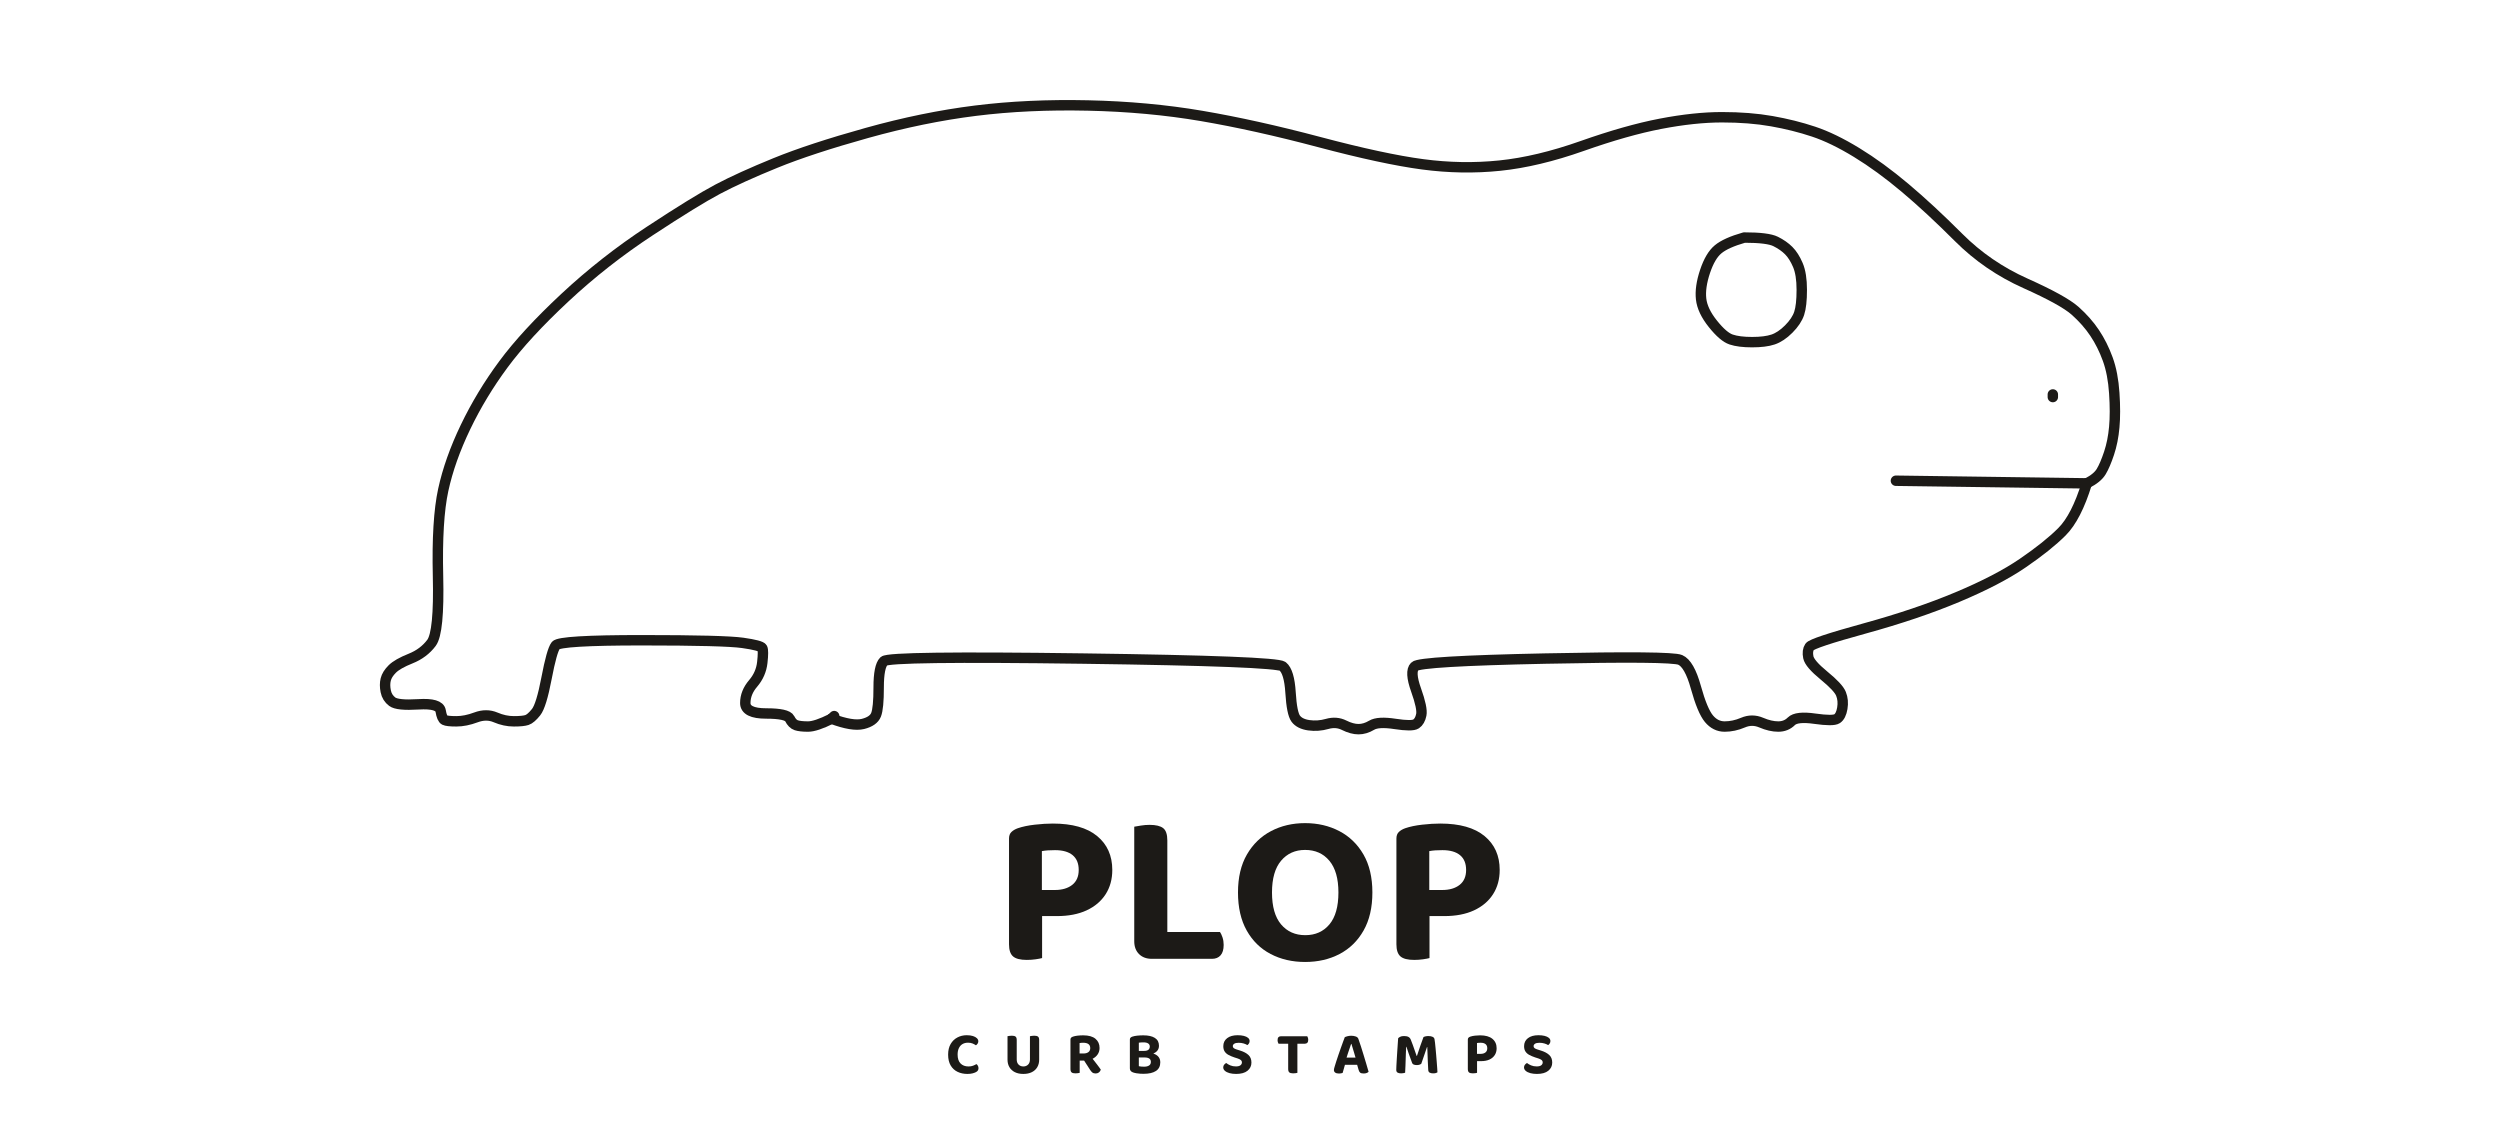
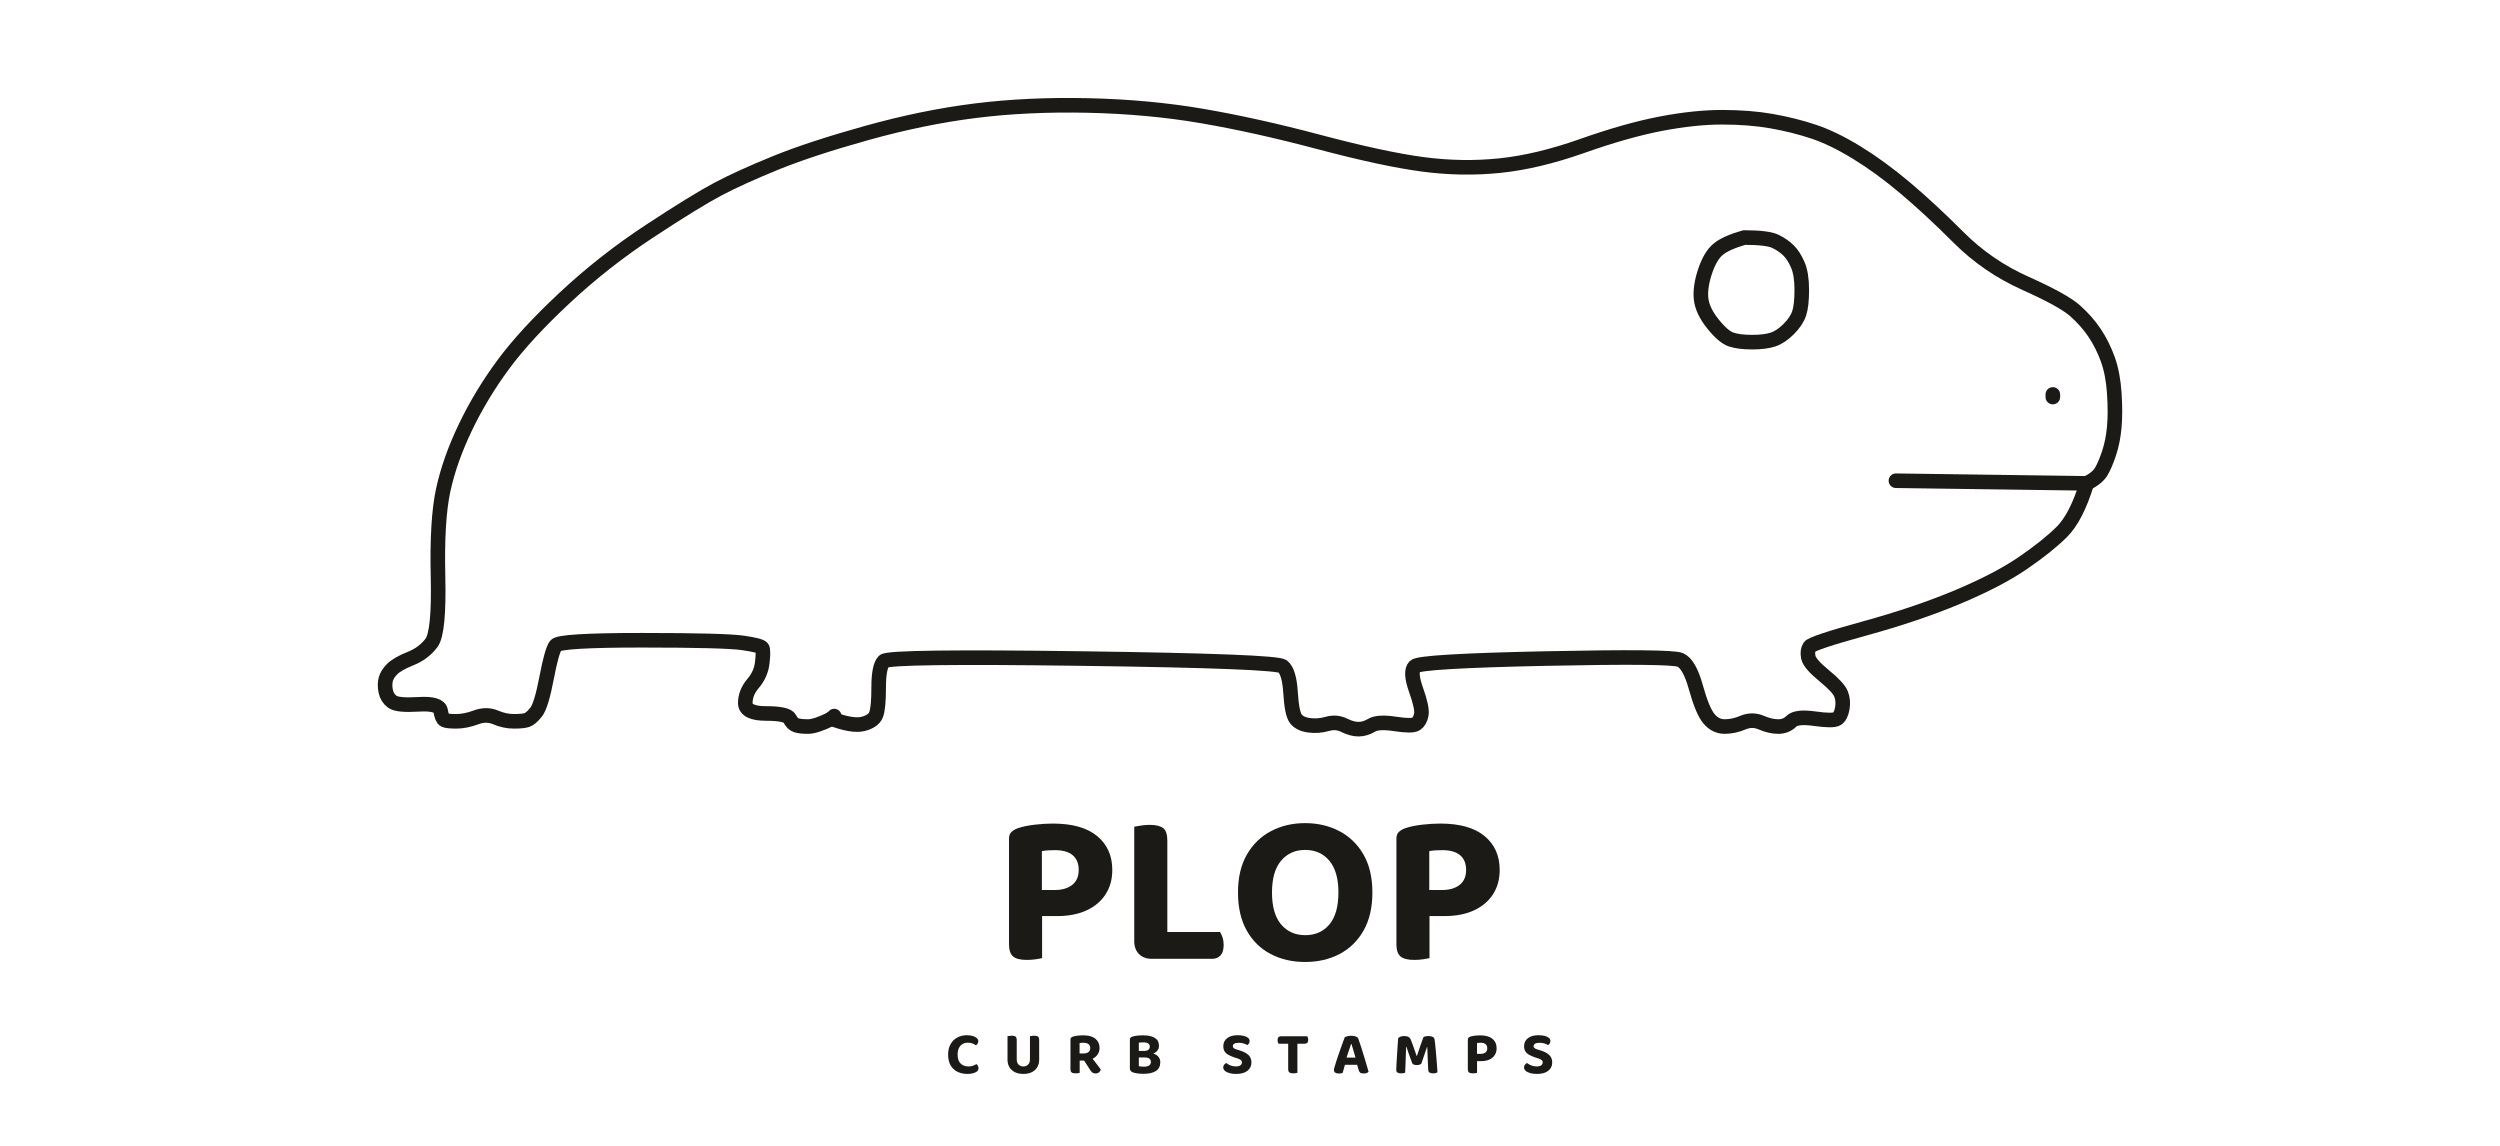
<svg xmlns="http://www.w3.org/2000/svg" viewBox="0 0 1200 550">
  <g fill="none">
-     <g fill="none" stroke="#1c1a17" stroke-width="5" stroke-linecap="round" stroke-linejoin="round">
+     <g fill="none" stroke="#1c1a17" stroke-width="7" stroke-linecap="round" stroke-linejoin="round">
      <path d="M 1001.67 232.01 L 910.04 230.75" />
      <path d="M 1001.67 232.01 Q 1006.69 229.50 1008.58 226.36 Q 1010.46 223.22 1012.34 217.57 Q 1014.23 211.92 1014.85 205.02 Q 1015.48 198.12 1014.85 188.70 Q 1014.23 179.29 1011.72 172.38 Q 1009.21 165.48 1005.44 159.83 Q 1001.67 154.18 996.03 149.16 Q 990.38 144.14 972.18 135.98 Q 953.97 127.82 940.17 114.02 Q 926.36 100.21 914.44 90.17 Q 902.51 80.13 891.21 73.22 Q 879.92 66.32 870.50 63.18 Q 861.09 60.04 850.42 58.16 Q 839.75 56.28 826.57 56.28 Q 813.39 56.28 797.07 59.41 Q 780.75 62.55 759.41 70.08 Q 738.08 77.62 719.87 79.50 Q 701.67 81.38 682.85 78.87 Q 664.02 76.36 633.26 68.20 Q 602.51 60.04 576.78 55.65 Q 551.05 51.26 522.18 50.63 Q 493.31 50.00 468.20 53.14 Q 443.10 56.28 416.11 63.81 Q 389.12 71.34 372.18 78.24 Q 355.23 85.15 344.56 90.79 Q 333.89 96.44 311.92 110.88 Q 289.96 125.31 271.13 142.89 Q 252.30 160.46 241.63 174.90 Q 230.96 189.33 223.43 205.02 Q 215.90 220.71 212.76 235.15 Q 209.62 249.58 210.25 276.57 Q 210.88 303.56 207.11 308.58 Q 203.35 313.60 197.07 316.11 Q 190.79 318.62 188.28 321.13 Q 185.77 323.64 185.15 326.15 Q 184.52 328.66 185.15 331.80 Q 185.77 334.94 188.28 336.82 Q 190.79 338.70 200.84 338.08 Q 210.88 337.45 211.51 341.21 Q 212.13 344.98 213.39 345.61 Q 214.64 346.23 219.04 346.23 Q 223.43 346.23 228.45 344.35 Q 233.47 342.47 237.87 344.35 Q 242.26 346.23 246.65 346.23 Q 251.05 346.23 252.93 345.61 Q 254.81 344.98 257.32 341.84 Q 259.83 338.70 262.34 325.52 Q 264.85 312.34 266.74 309.83 Q 268.62 307.32 308.16 307.32 Q 347.70 307.32 356.49 308.58 Q 365.27 309.83 365.90 311.09 Q 366.53 312.34 365.90 317.99 Q 365.27 323.64 361.51 328.03 Q 357.74 332.43 357.74 337.45 Q 357.74 342.47 367.78 342.47 Q 377.82 342.47 379.08 344.98 Q 380.33 347.49 382.22 348.12 Q 384.10 348.74 387.87 348.74 Q 391.63 348.74 399.16 344.98" />
      <path d="M 1001.67 232.01 Q 996.65 248.33 989.75 255.23 Q 982.85 262.13 970.92 270.29 Q 959.00 278.45 939.54 286.61 Q 920.08 294.77 894.98 301.67 Q 869.87 308.58 868.62 310.46 Q 867.36 312.34 867.99 315.48 Q 868.62 318.62 875.52 324.27 Q 882.43 329.92 883.68 333.05 Q 884.94 336.19 884.31 339.96 Q 883.68 343.72 881.80 344.98 Q 879.92 346.23 871.13 344.98 Q 862.34 343.72 859.83 346.23 Q 857.32 348.74 853.56 348.74 Q 849.79 348.74 845.40 346.86 Q 841.00 344.98 836.61 346.86 Q 832.22 348.74 827.82 348.74 Q 823.43 348.74 820.29 344.98 Q 817.15 341.21 814.02 329.92 Q 810.88 318.62 806.49 316.74 Q 802.09 314.85 741.84 316.11 Q 681.59 317.36 679.08 319.87 Q 676.57 322.38 679.71 331.17 Q 682.85 339.96 682.22 343.10 Q 681.59 346.23 679.71 347.49 Q 677.82 348.74 669.67 347.49 Q 661.51 346.23 658.37 348.12 Q 655.23 350.00 652.09 350.00 Q 648.95 350.00 645.19 348.12 Q 641.42 346.23 637.03 347.49 Q 632.64 348.74 628.24 348.12 Q 623.85 347.49 621.97 344.98 Q 620.08 342.47 619.46 332.43 Q 618.83 322.38 615.69 319.87 Q 612.55 317.36 519.67 316.11 Q 426.78 314.85 424.27 317.36 Q 421.76 319.87 421.76 329.92 Q 421.76 339.96 420.50 343.10 Q 419.25 346.23 414.23 347.49 Q 409.21 348.74 399.16 344.98" />
      <path d="M 985.36 189.33 L 985.36 190.59" />
      <path d="M 400.42 343.72 L 399.16 344.98" />
      <path d="M 837.24 114.02 Q 828.45 116.53 824.69 119.67 Q 820.92 122.80 818.41 130.33 Q 815.90 137.87 816.53 143.51 Q 817.15 149.16 822.18 155.44 Q 827.20 161.72 830.96 162.97 Q 834.73 164.23 841.00 164.23 Q 847.28 164.23 851.05 162.97 Q 854.81 161.72 858.58 157.95 Q 862.34 154.18 863.60 150.42 Q 864.85 146.65 864.85 139.12 Q 864.85 131.59 862.97 127.20 Q 861.09 122.80 858.58 120.29 Q 856.07 117.78 852.30 115.90 Q 848.54 114.02 837.24 114.02" />
    </g>
  </g>
  <g fill="#1c1a17">
    <path d="M500.102 427.198H506.317Q511.554 427.198 514.668 424.742Q517.782 422.285 517.782 417.585Q517.782 412.884 514.863 410.477Q511.945 408.071 506.417 408.071Q504.478 408.071 502.987 408.173Q501.495 408.275 500.102 408.533ZM507.311 439.724H484.327V402.53Q484.327 400.47 485.488 399.349Q486.648 398.228 488.549 397.55Q491.961 396.377 496.711 395.842Q501.462 395.308 505.36 395.308Q519.358 395.308 526.628 401.307Q533.898 407.305 533.898 417.56Q533.898 424.245 530.707 429.226Q527.516 434.208 521.584 436.966Q515.652 439.724 507.311 439.724ZM484.327 432.744H500.206V459.871Q499.187 460.158 497.119 460.458Q495.052 460.757 492.855 460.757Q488.196 460.757 486.261 459.07Q484.327 457.383 484.327 453.273Z" />
    <path d="M544.439 416.203H560.318V459.326L552.888 460.237Q549.015 460.237 546.727 457.949Q544.439 455.661 544.439 451.788ZM552.888 460.237V447.345H585.581Q586.26 448.314 586.809 449.962Q587.358 451.609 587.358 453.544Q587.358 456.892 585.868 458.565Q584.379 460.237 581.792 460.237ZM560.318 435.959H544.439V396.818Q545.512 396.61 547.632 396.271Q549.751 395.932 551.79 395.932Q556.291 395.932 558.304 397.488Q560.318 399.044 560.318 403.416Z" />
    <path d="M658.743 428.384Q658.743 439.2 654.515 446.651Q650.286 454.101 643 457.924Q635.714 461.747 626.449 461.747Q617.21 461.747 609.911 457.924Q602.612 454.101 598.423 446.651Q594.234 439.2 594.234 428.384Q594.234 417.568 598.527 410.157Q602.82 402.746 610.107 398.923Q617.393 395.1 626.449 395.1Q635.531 395.1 642.856 398.923Q650.182 402.746 654.463 410.157Q658.743 417.568 658.743 428.384ZM642.444 428.384Q642.444 418.379 638.11 413.173Q633.775 407.967 626.449 407.967Q619.307 407.967 614.932 413.133Q610.558 418.3 610.558 428.384Q610.558 438.547 614.92 443.714Q619.282 448.88 626.528 448.88Q633.8 448.88 638.122 443.714Q642.444 438.547 642.444 428.384Z" />
    <path d="M686.054 427.198H692.269Q697.506 427.198 700.62 424.742Q703.734 422.285 703.734 417.585Q703.734 412.884 700.815 410.477Q697.897 408.071 692.369 408.071Q690.43 408.071 688.939 408.173Q687.447 408.275 686.054 408.533ZM693.263 439.724H670.279V402.53Q670.279 400.47 671.44 399.349Q672.6 398.228 674.501 397.55Q677.913 396.377 682.663 395.842Q687.414 395.308 691.312 395.308Q705.31 395.308 712.58 401.307Q719.85 407.305 719.85 417.56Q719.85 424.245 716.659 429.226Q713.468 434.208 707.536 436.966Q701.604 439.724 693.263 439.724ZM670.279 432.744H686.158V459.871Q685.139 460.158 683.071 460.458Q681.004 460.757 678.807 460.757Q674.148 460.757 672.213 459.07Q670.279 457.383 670.279 453.273Z" />
    <path d="M469.588 499.818Q469.588 500.459 469.242 500.962Q468.896 501.465 468.445 501.742Q467.72 501.242 466.812 500.867Q465.904 500.491 464.654 500.491Q463.106 500.491 461.986 501.159Q460.866 501.828 460.26 503.107Q459.654 504.386 459.654 506.213Q459.654 509.009 461.055 510.454Q462.457 511.899 464.874 511.899Q466.139 511.899 467.039 511.552Q467.938 511.206 468.685 510.765Q469.13 511.079 469.402 511.593Q469.674 512.107 469.674 512.777Q469.674 513.354 469.371 513.839Q469.068 514.324 468.338 514.673Q467.782 514.961 466.776 515.224Q465.77 515.487 464.303 515.487Q461.742 515.487 459.652 514.491Q457.562 513.494 456.332 511.442Q455.102 509.39 455.102 506.213Q455.102 503.19 456.309 501.12Q457.517 499.05 459.556 497.976Q461.594 496.903 464.04 496.903Q465.767 496.903 467.007 497.295Q468.247 497.687 468.917 498.345Q469.588 499.002 469.588 499.818Z" />
    <path d="M491.202 515.487Q488.828 515.487 487.126 514.635Q485.424 513.782 484.516 512.24Q483.608 510.699 483.608 508.646V506.73H488.029V508.531Q488.029 510.123 488.923 511.011Q489.817 511.899 491.202 511.899Q492.587 511.899 493.481 511.011Q494.374 510.123 494.374 508.531V506.73H498.802V508.646Q498.802 510.699 497.894 512.24Q496.987 513.782 495.284 514.635Q493.582 515.487 491.202 515.487ZM488.029 507.611H483.608V497.382Q483.908 497.324 484.499 497.229Q485.09 497.135 485.658 497.135Q486.913 497.135 487.471 497.569Q488.029 498.003 488.029 499.222ZM498.802 507.655H494.374V497.382Q494.674 497.324 495.265 497.229Q495.856 497.135 496.424 497.135Q497.679 497.135 498.241 497.569Q498.802 498.003 498.802 499.222Z" />
    <path d="M518.198 505.675H520.101Q521.541 505.675 522.429 505.022Q523.316 504.37 523.316 503.094Q523.316 501.825 522.47 501.172Q521.624 500.52 519.885 500.52Q519.41 500.52 518.999 500.559Q518.587 500.599 518.198 500.671ZM520.497 509.079H513.822V498.975Q513.822 498.4 514.145 498.088Q514.469 497.775 514.999 497.586Q515.95 497.259 517.238 497.11Q518.525 496.961 519.928 496.961Q523.839 496.961 525.814 498.605Q527.788 500.249 527.788 503.05Q527.788 504.805 526.84 506.169Q525.891 507.533 524.255 508.306Q522.619 509.079 520.497 509.079ZM519.696 508.039 523.618 507.125Q524.298 508.03 525.013 508.933Q525.729 509.837 526.376 510.682Q527.022 511.528 527.55 512.233Q528.078 512.939 528.382 513.425Q528.134 514.292 527.456 514.781Q526.778 515.269 525.953 515.269Q524.887 515.269 524.314 514.791Q523.742 514.313 523.24 513.519ZM513.822 507.428H518.249V514.964Q517.965 515.044 517.389 515.128Q516.812 515.211 516.2 515.211Q514.9 515.211 514.361 514.741Q513.822 514.27 513.822 513.124Z" />
    <path d="M551.562 504.438V507.586H545.108V504.438ZM549.395 507.586 549.728 505.167Q552.141 505.167 553.732 505.742Q555.324 506.317 556.131 507.368Q556.937 508.419 556.937 509.908Q556.937 512.701 554.85 514.065Q552.764 515.429 548.902 515.429Q548.207 515.429 547.314 515.375Q546.421 515.32 545.512 515.171Q544.604 515.022 543.842 514.76Q542.338 514.214 542.338 512.831V498.975Q542.338 498.4 542.661 498.084Q542.985 497.768 543.515 497.586Q544.501 497.252 545.904 497.106Q547.307 496.961 548.781 496.961Q552.367 496.961 554.337 498.201Q556.307 499.442 556.307 501.981Q556.307 503.376 555.493 504.361Q554.678 505.346 553.127 505.86Q551.576 506.373 549.35 506.373L549.155 504.438Q550.562 504.438 551.228 503.894Q551.895 503.35 551.895 502.326Q551.895 501.383 551.124 500.86Q550.353 500.336 548.825 500.336Q548.258 500.336 547.647 500.376Q547.037 500.415 546.641 500.487V511.779Q547.117 511.902 547.832 511.956Q548.547 512.01 549.189 512.01Q550.648 512.01 551.531 511.451Q552.414 510.892 552.414 509.717Q552.414 508.628 551.651 508.107Q550.887 507.586 549.395 507.586Z" />
    <path d="M593.212 511.884Q594.759 511.884 595.439 511.319Q596.12 510.754 596.12 509.98Q596.12 509.253 595.583 508.812Q595.046 508.371 594.01 508.039L592.479 507.549Q590.909 507.018 589.712 506.379Q588.515 505.741 587.85 504.735Q587.184 503.729 587.184 502.166Q587.184 499.756 589.017 498.33Q590.85 496.903 594.099 496.903Q595.753 496.903 597.04 497.225Q598.328 497.548 599.071 498.169Q599.815 498.79 599.815 499.701Q599.815 500.342 599.502 500.834Q599.189 501.326 598.737 501.654Q598.078 501.206 596.967 500.871Q595.856 500.535 594.538 500.535Q593.143 500.535 592.443 500.988Q591.744 501.441 591.744 502.166Q591.744 502.74 592.212 503.102Q592.68 503.465 593.614 503.753L595.206 504.253Q597.85 505.067 599.269 506.406Q600.687 507.745 600.687 510.024Q600.687 512.447 598.799 513.967Q596.912 515.487 593.344 515.487Q591.575 515.487 590.179 515.107Q588.782 514.726 587.966 514.011Q587.149 513.295 587.149 512.34Q587.149 511.583 587.597 511.051Q588.044 510.519 588.583 510.242Q589.36 510.88 590.545 511.382Q591.73 511.884 593.212 511.884Z" />
    <path d="M618.561 500.978 618.527 497.412H627.488Q627.663 497.682 627.805 498.142Q627.947 498.601 627.947 499.134Q627.947 500.06 627.528 500.519Q627.108 500.978 626.387 500.978ZM622.631 497.412 622.666 500.978H613.698Q613.522 500.701 613.38 500.241Q613.238 499.782 613.238 499.25Q613.238 498.294 613.658 497.853Q614.077 497.412 614.798 497.412ZM618.327 500.195H622.748V514.964Q622.471 515.044 621.891 515.128Q621.311 515.211 620.705 515.211Q619.406 515.211 618.867 514.741Q618.327 514.27 618.327 513.124Z" />
    <path d="M648.686 501.09H648.526Q648.224 502 647.838 503.131Q647.453 504.262 647.039 505.494Q646.625 506.727 646.25 507.955L645.731 510.55Q645.557 511.116 645.395 511.723Q645.233 512.33 645.064 512.91Q644.896 513.49 644.745 514.02Q644.594 514.55 644.471 514.992Q644.136 515.101 643.731 515.2Q643.326 515.298 642.765 515.298Q641.551 515.298 640.913 514.853Q640.275 514.408 640.275 513.593Q640.275 513.222 640.384 512.847Q640.493 512.472 640.631 511.977Q640.891 511.035 641.366 509.581Q641.84 508.127 642.416 506.434Q642.992 504.741 643.582 503.082Q644.172 501.423 644.677 500.039Q645.183 498.654 645.492 497.858Q645.922 497.609 646.805 497.383Q647.688 497.157 648.555 497.157Q649.797 497.157 650.785 497.518Q651.773 497.88 652.028 498.682Q652.592 500.21 653.235 502.231Q653.879 504.253 654.547 506.448Q655.216 508.643 655.834 510.719Q656.453 512.795 656.922 514.454Q656.609 514.803 656 515.039Q655.391 515.276 654.566 515.276Q653.354 515.276 652.866 514.853Q652.377 514.43 652.13 513.542L651.197 510.292L650.7 507.827Q650.341 506.542 649.97 505.317Q649.6 504.093 649.273 503.007Q648.946 501.922 648.686 501.09ZM643.806 511.095 645.508 507.654H652.299L652.873 511.095Z" />
    <path d="M682.205 510.616Q681.87 510.872 681.338 511.054Q680.807 511.236 680.114 511.236Q679.209 511.236 678.604 511.003Q677.999 510.769 677.81 510.208Q676.824 507.467 676.153 505.63Q675.481 503.792 675.094 502.464H674.955Q674.868 504.286 674.811 505.808Q674.754 507.329 674.715 508.753Q674.676 510.177 674.618 511.666Q674.561 513.154 674.46 514.912Q674.132 515.014 673.603 515.116Q673.074 515.218 672.535 515.218Q671.434 515.218 670.82 514.843Q670.206 514.469 670.206 513.542Q670.206 512.907 670.268 511.646Q670.329 510.384 670.431 508.745Q670.532 507.105 670.644 505.285Q670.756 503.465 670.883 501.681Q671.009 499.897 671.11 498.383Q671.342 498.048 672.042 497.675Q672.741 497.303 673.953 497.303Q675.281 497.303 676.065 497.729Q676.849 498.156 677.198 499.103Q677.643 500.164 678.133 501.54Q678.622 502.916 679.105 504.315Q679.587 505.713 679.99 506.853H680.128Q680.963 504.286 681.806 501.852Q682.649 499.418 683.276 497.791Q683.669 497.58 684.296 497.442Q684.922 497.303 685.623 497.303Q686.863 497.303 687.64 497.675Q688.417 498.047 688.555 498.76Q688.671 499.319 688.805 500.508Q688.939 501.697 689.084 503.252Q689.229 504.806 689.371 506.498Q689.512 508.19 689.639 509.79Q689.766 511.391 689.857 512.681Q689.947 513.97 689.976 514.716Q689.539 514.978 689.062 515.098Q688.584 515.218 687.855 515.218Q686.935 515.218 686.271 514.879Q685.607 514.541 685.549 513.564Q685.419 511.28 685.336 509.234Q685.254 507.187 685.204 505.492Q685.154 503.796 685.089 502.588H684.951Q684.578 503.83 683.894 505.733Q683.211 507.635 682.205 510.616Z" />
    <path d="M708.958 505.853H710.691Q712.152 505.853 713.02 505.168Q713.888 504.483 713.888 503.173Q713.888 501.862 713.075 501.191Q712.261 500.52 710.719 500.52Q710.179 500.52 709.763 500.548Q709.347 500.577 708.958 500.648ZM710.969 509.346H704.56V498.975Q704.56 498.4 704.883 498.088Q705.207 497.775 705.737 497.586Q706.688 497.259 708.013 497.11Q709.338 496.961 710.424 496.961Q714.328 496.961 716.355 498.634Q718.382 500.306 718.382 503.166Q718.382 505.03 717.492 506.419Q716.603 507.808 714.949 508.577Q713.294 509.346 710.969 509.346ZM704.56 507.4H708.987V514.964Q708.703 515.044 708.127 515.128Q707.55 515.211 706.938 515.211Q705.638 515.211 705.099 514.741Q704.56 514.27 704.56 513.124Z" />
    <path d="M737.59 511.884Q739.137 511.884 739.817 511.319Q740.498 510.754 740.498 509.98Q740.498 509.253 739.961 508.812Q739.424 508.371 738.388 508.039L736.857 507.549Q735.287 507.018 734.09 506.379Q732.893 505.741 732.228 504.735Q731.562 503.729 731.562 502.166Q731.562 499.756 733.395 498.33Q735.228 496.903 738.477 496.903Q740.131 496.903 741.418 497.225Q742.706 497.548 743.449 498.169Q744.193 498.79 744.193 499.701Q744.193 500.342 743.88 500.834Q743.567 501.326 743.115 501.654Q742.456 501.206 741.345 500.871Q740.234 500.535 738.916 500.535Q737.521 500.535 736.821 500.988Q736.122 501.441 736.122 502.166Q736.122 502.74 736.59 503.102Q737.058 503.465 737.992 503.753L739.584 504.253Q742.228 505.067 743.647 506.406Q745.065 507.745 745.065 510.024Q745.065 512.447 743.177 513.967Q741.29 515.487 737.722 515.487Q735.953 515.487 734.557 515.107Q733.16 514.726 732.344 514.011Q731.527 513.295 731.527 512.34Q731.527 511.583 731.975 511.051Q732.422 510.519 732.961 510.242Q733.738 510.88 734.923 511.382Q736.108 511.884 737.59 511.884Z" />
  </g>
</svg>
